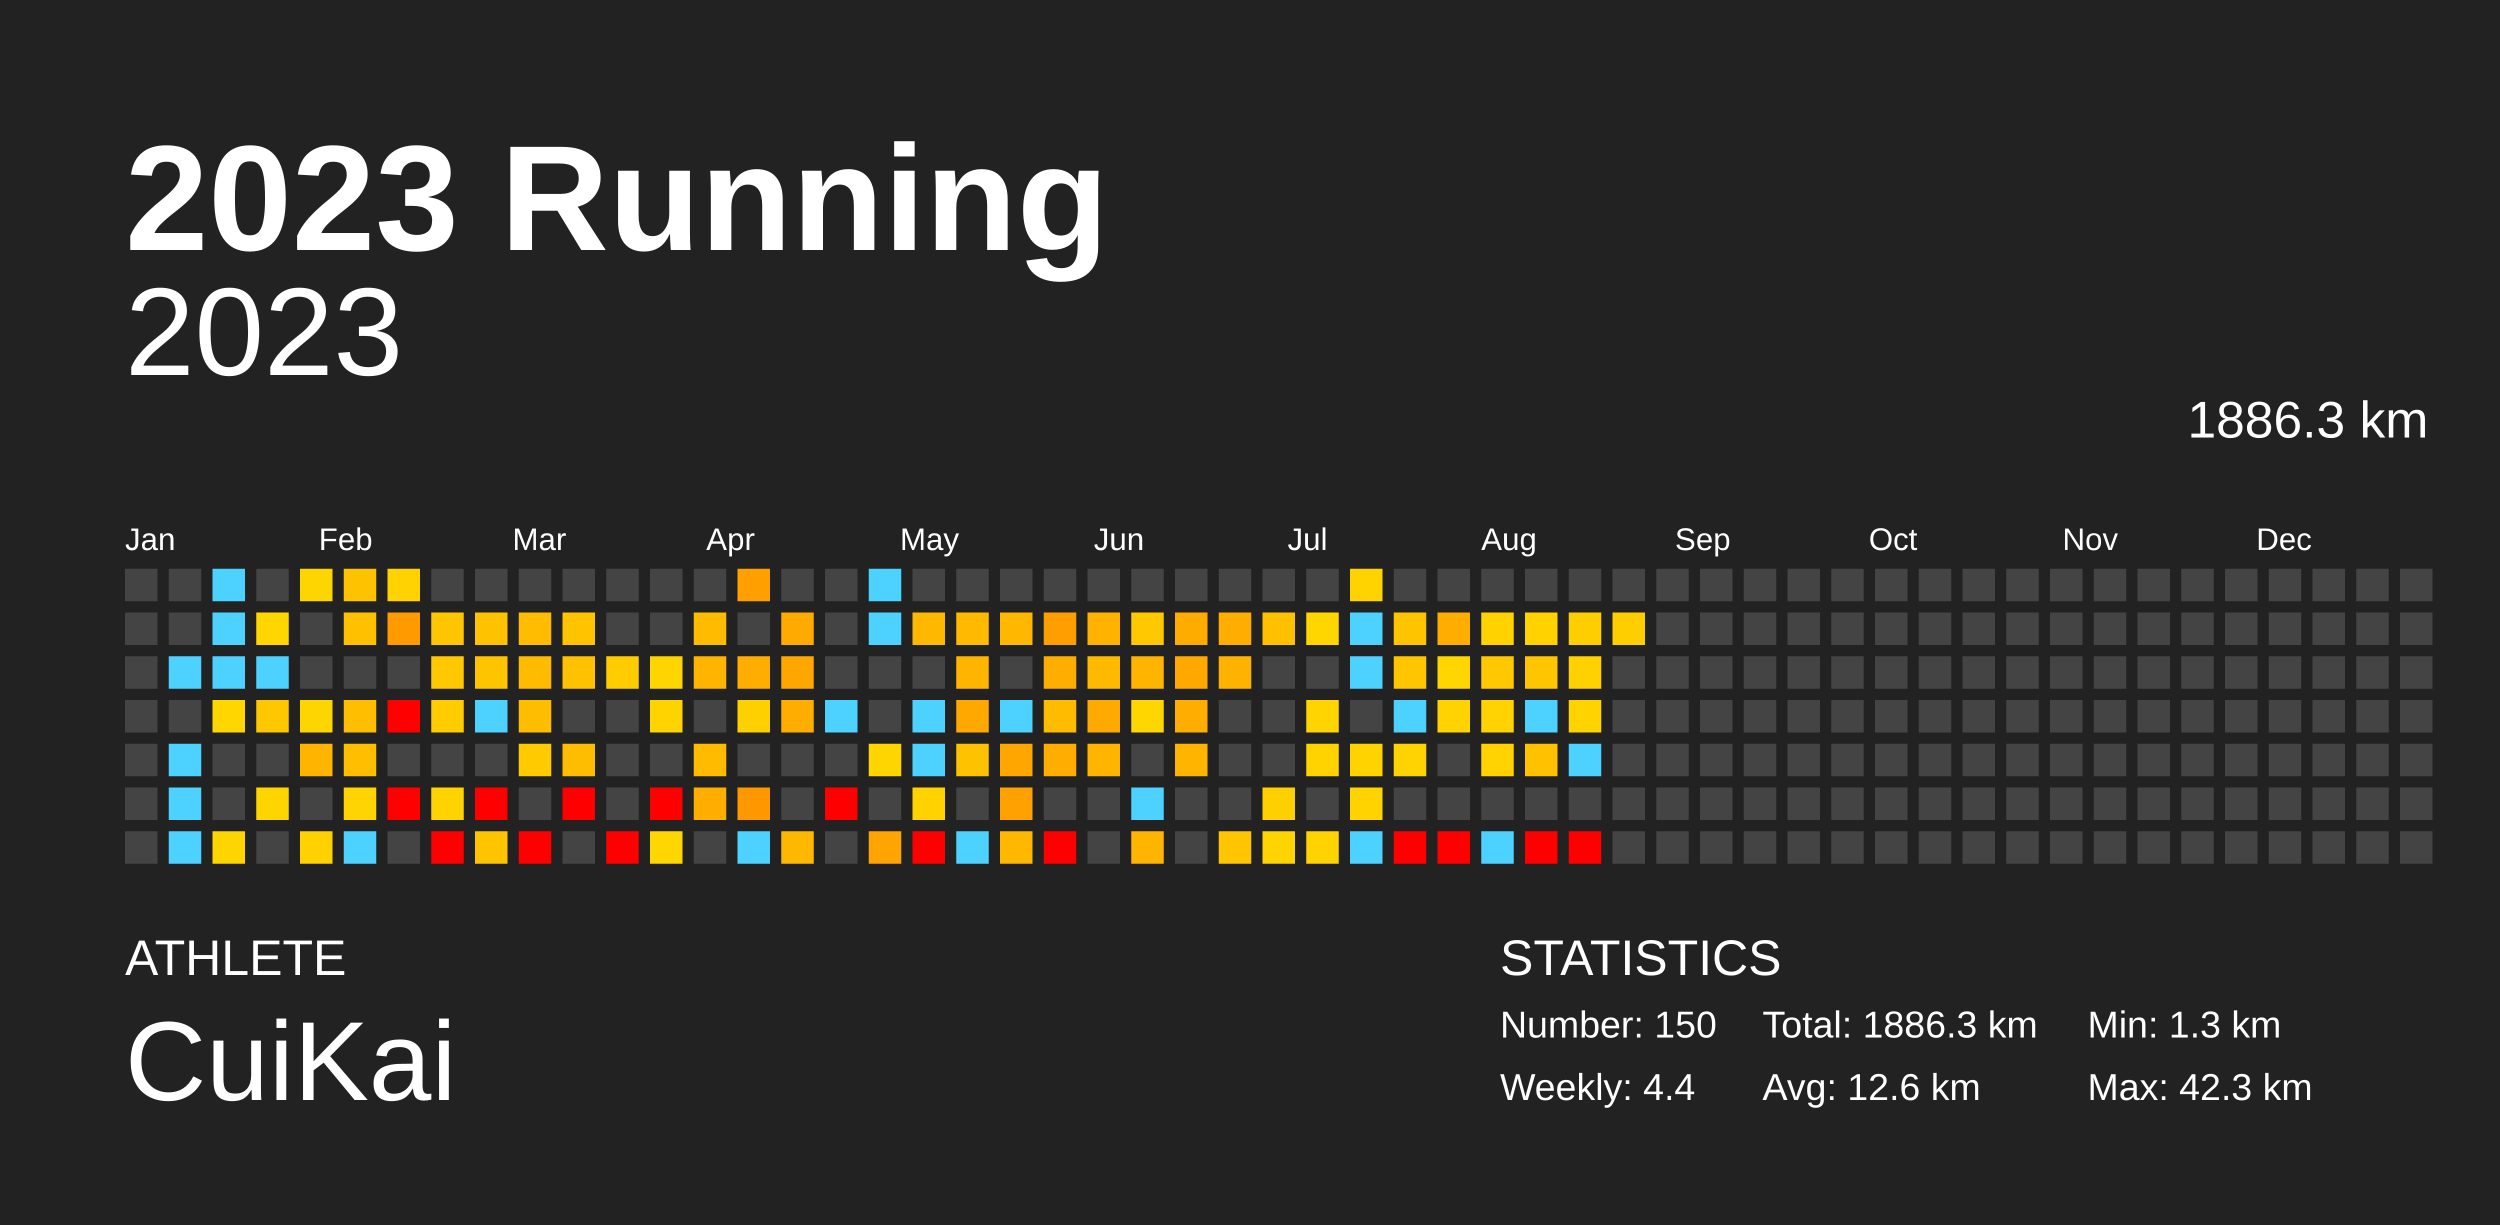
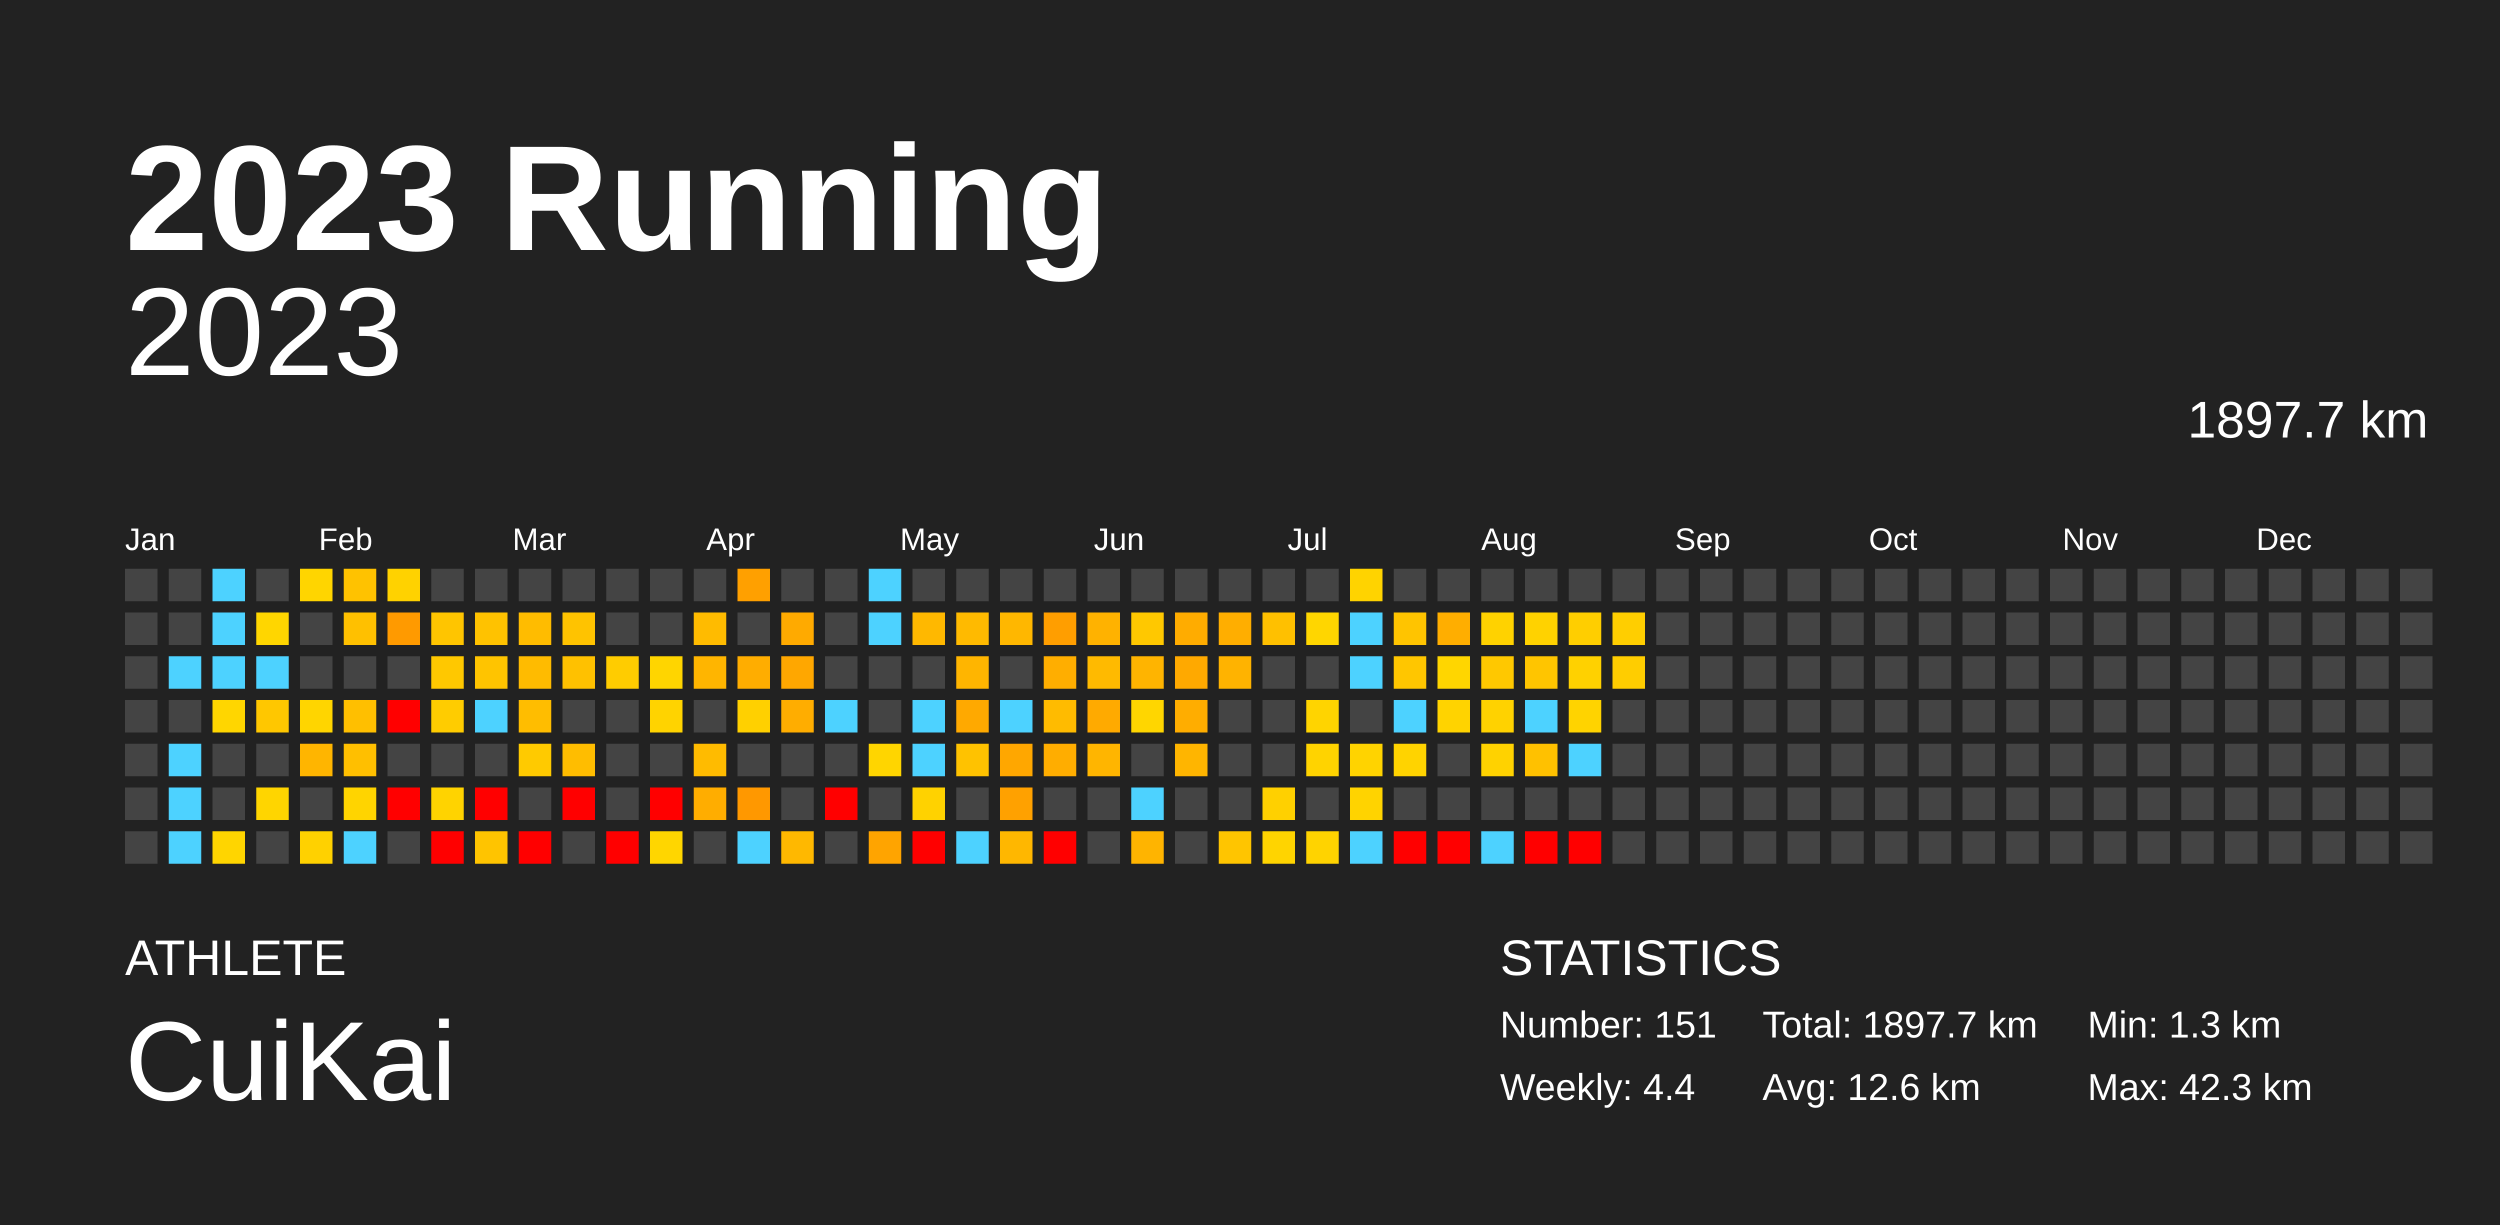
<svg xmlns="http://www.w3.org/2000/svg" baseProfile="full" height="98mm" version="1.1" viewBox="0,0,200,98" width="200mm">
  <defs />
  <rect fill="#222222" height="98" width="200" x="0" y="0" />
  <text fill="#FFFFFF" style="font-size:12px; font-family:Arial; font-weight:bold;" x="10" y="20">2023 Running</text>
  <text fill="#FFFFFF" style="font-size:4px; font-family:Arial" x="10" y="78">ATHLETE</text>
  <text fill="#FFFFFF" style="font-size:9px; font-family:Arial" x="10" y="88">CuiKai</text>
  <text fill="#FFFFFF" style="font-size:4px; font-family:Arial" x="120" y="78">STATISTICS</text>
-   <text fill="#FFFFFF" style="font-size:3px; font-family:Arial" x="120" y="83">Number: 150</text>
+   <text fill="#FFFFFF" style="font-size:3px; font-family:Arial" x="120" y="83">Number: 151</text>
  <text fill="#FFFFFF" style="font-size:3px; font-family:Arial" x="120" y="88">Weekly: 4.4</text>
-   <text fill="#FFFFFF" style="font-size:3px; font-family:Arial" x="141" y="83">Total: 1886.3 km</text>
+   <text fill="#FFFFFF" style="font-size:3px; font-family:Arial" x="141" y="83">Total: 1897.7 km</text>
  <text fill="#FFFFFF" style="font-size:3px; font-family:Arial" x="141" y="88">Avg: 12.6 km</text>
  <text fill="#FFFFFF" style="font-size:3px; font-family:Arial" x="167" y="83">Min: 1.3 km</text>
  <text fill="#FFFFFF" style="font-size:3px; font-family:Arial" x="167" y="88">Max: 42.3 km</text>
  <text alignment-baseline="hanging" fill="#FFFFFF" style="font-size:10.0px; font-family:Arial;" x="10" y="30">2023</text>
-   <text alignment-baseline="hanging" fill="#FFFFFF" style="font-size:4.125px; font-family:Arial;" x="175" y="35">1886.3 km</text>
+   <text alignment-baseline="hanging" fill="#FFFFFF" style="font-size:4.125px; font-family:Arial;" x="175" y="35">1897.7 km</text>
  <text fill="#FFFFFF" style="font-size:2.5px; font-family:Arial" x="10.0" y="44">Jan</text>
  <text fill="#FFFFFF" style="font-size:2.5px; font-family:Arial" x="25.5" y="44">Feb</text>
  <text fill="#FFFFFF" style="font-size:2.5px; font-family:Arial" x="41.0" y="44">Mar</text>
  <text fill="#FFFFFF" style="font-size:2.5px; font-family:Arial" x="56.5" y="44">Apr</text>
  <text fill="#FFFFFF" style="font-size:2.5px; font-family:Arial" x="72.0" y="44">May</text>
  <text fill="#FFFFFF" style="font-size:2.5px; font-family:Arial" x="87.5" y="44">Jun</text>
  <text fill="#FFFFFF" style="font-size:2.5px; font-family:Arial" x="103.0" y="44">Jul</text>
  <text fill="#FFFFFF" style="font-size:2.5px; font-family:Arial" x="118.5" y="44">Aug</text>
  <text fill="#FFFFFF" style="font-size:2.5px; font-family:Arial" x="134.0" y="44">Sep</text>
  <text fill="#FFFFFF" style="font-size:2.5px; font-family:Arial" x="149.5" y="44">Oct</text>
  <text fill="#FFFFFF" style="font-size:2.5px; font-family:Arial" x="165.0" y="44">Nov</text>
  <text fill="#FFFFFF" style="font-size:2.5px; font-family:Arial" x="180.5" y="44">Dec</text>
  <rect fill="#444444" height="2.6" width="2.6" x="10.0" y="45.5" />
  <rect fill="#444444" height="2.6" width="2.6" x="10.0" y="49.0" />
  <rect fill="#444444" height="2.6" width="2.6" x="10.0" y="52.5" />
  <rect fill="#444444" height="2.6" width="2.6" x="10.0" y="56.0" />
  <rect fill="#444444" height="2.6" width="2.6" x="10.0" y="59.5" />
  <rect fill="#444444" height="2.6" width="2.6" x="10.0" y="63.0" />
  <rect fill="#444444" height="2.6" width="2.6" x="10.0" y="66.5" />
  <rect fill="#444444" height="2.6" width="2.6" x="13.5" y="45.5" />
  <rect fill="#444444" height="2.6" width="2.6" x="13.5" y="49.0" />
  <rect fill="#4dd2ff" height="2.6" width="2.6" x="13.5" y="52.5" />
  <rect fill="#444444" height="2.6" width="2.6" x="13.5" y="56.0" />
  <rect fill="#4dd2ff" height="2.6" width="2.6" x="13.5" y="59.5" />
  <rect fill="#4dd2ff" height="2.6" width="2.6" x="13.5" y="63.0" />
  <rect fill="#4dd2ff" height="2.6" width="2.6" x="13.5" y="66.5" />
  <rect fill="#4dd2ff" height="2.6" width="2.6" x="17.0" y="45.5" />
  <rect fill="#4dd2ff" height="2.6" width="2.6" x="17.0" y="49.0" />
  <rect fill="#4dd2ff" height="2.6" width="2.6" x="17.0" y="52.5" />
  <rect fill="#ffd600" height="2.6" width="2.6" x="17.0" y="56.0" />
  <rect fill="#444444" height="2.6" width="2.6" x="17.0" y="59.5" />
  <rect fill="#444444" height="2.6" width="2.6" x="17.0" y="63.0" />
  <rect fill="#ffd500" height="2.6" width="2.6" x="17.0" y="66.5" />
  <rect fill="#444444" height="2.6" width="2.6" x="20.5" y="45.5" />
  <rect fill="#ffd600" height="2.6" width="2.6" x="20.5" y="49.0" />
  <rect fill="#4dd2ff" height="2.6" width="2.6" x="20.5" y="52.5" />
  <rect fill="#ffc700" height="2.6" width="2.6" x="20.5" y="56.0" />
  <rect fill="#444444" height="2.6" width="2.6" x="20.5" y="59.5" />
  <rect fill="#ffd500" height="2.6" width="2.6" x="20.5" y="63.0" />
  <rect fill="#444444" height="2.6" width="2.6" x="20.5" y="66.5" />
  <rect fill="#ffd500" height="2.6" width="2.6" x="24.0" y="45.5" />
  <rect fill="#444444" height="2.6" width="2.6" x="24.0" y="49.0" />
  <rect fill="#444444" height="2.6" width="2.6" x="24.0" y="52.5" />
  <rect fill="#ffd500" height="2.6" width="2.6" x="24.0" y="56.0" />
  <rect fill="#ffb500" height="2.6" width="2.6" x="24.0" y="59.5" />
  <rect fill="#444444" height="2.6" width="2.6" x="24.0" y="63.0" />
  <rect fill="#ffd100" height="2.6" width="2.6" x="24.0" y="66.5" />
  <rect fill="#ffc200" height="2.6" width="2.6" x="27.5" y="45.5" />
  <rect fill="#ffc000" height="2.6" width="2.6" x="27.5" y="49.0" />
  <rect fill="#444444" height="2.6" width="2.6" x="27.5" y="52.5" />
  <rect fill="#ffbf00" height="2.6" width="2.6" x="27.5" y="56.0" />
  <rect fill="#ffbf00" height="2.6" width="2.6" x="27.5" y="59.5" />
  <rect fill="#ffd400" height="2.6" width="2.6" x="27.5" y="63.0" />
  <rect fill="#4dd2ff" height="2.6" width="2.6" x="27.5" y="66.5" />
  <rect fill="#ffd200" height="2.6" width="2.6" x="31.0" y="45.5" />
  <rect fill="#ff9a00" height="2.6" width="2.6" x="31.0" y="49.0" />
  <rect fill="#444444" height="2.6" width="2.6" x="31.0" y="52.5" />
  <rect fill="red" height="2.6" width="2.6" x="31.0" y="56.0" />
  <rect fill="#444444" height="2.6" width="2.6" x="31.0" y="59.5" />
  <rect fill="red" height="2.6" width="2.6" x="31.0" y="63.0" />
  <rect fill="#444444" height="2.6" width="2.6" x="31.0" y="66.5" />
  <rect fill="#444444" height="2.6" width="2.6" x="34.5" y="45.5" />
  <rect fill="#ffc500" height="2.6" width="2.6" x="34.5" y="49.0" />
  <rect fill="#ffc800" height="2.6" width="2.6" x="34.5" y="52.5" />
  <rect fill="#ffcc00" height="2.6" width="2.6" x="34.5" y="56.0" />
  <rect fill="#444444" height="2.6" width="2.6" x="34.5" y="59.5" />
  <rect fill="#ffd300" height="2.6" width="2.6" x="34.5" y="63.0" />
  <rect fill="red" height="2.6" width="2.6" x="34.5" y="66.5" />
  <rect fill="#444444" height="2.6" width="2.6" x="38.0" y="45.5" />
  <rect fill="#ffc200" height="2.6" width="2.6" x="38.0" y="49.0" />
  <rect fill="#ffc400" height="2.6" width="2.6" x="38.0" y="52.5" />
  <rect fill="#4dd2ff" height="2.6" width="2.6" x="38.0" y="56.0" />
  <rect fill="#444444" height="2.6" width="2.6" x="38.0" y="59.5" />
  <rect fill="red" height="2.6" width="2.6" x="38.0" y="63.0" />
  <rect fill="#ffc400" height="2.6" width="2.6" x="38.0" y="66.5" />
  <rect fill="#444444" height="2.6" width="2.6" x="41.5" y="45.5" />
  <rect fill="#ffbc00" height="2.6" width="2.6" x="41.5" y="49.0" />
  <rect fill="#ffbb00" height="2.6" width="2.6" x="41.5" y="52.5" />
  <rect fill="#ffbd00" height="2.6" width="2.6" x="41.5" y="56.0" />
  <rect fill="#ffca00" height="2.6" width="2.6" x="41.5" y="59.5" />
  <rect fill="#444444" height="2.6" width="2.6" x="41.5" y="63.0" />
  <rect fill="red" height="2.6" width="2.6" x="41.5" y="66.5" />
  <rect fill="#444444" height="2.6" width="2.6" x="45.0" y="45.5" />
  <rect fill="#ffc300" height="2.6" width="2.6" x="45.0" y="49.0" />
  <rect fill="#ffc100" height="2.6" width="2.6" x="45.0" y="52.5" />
  <rect fill="#444444" height="2.6" width="2.6" x="45.0" y="56.0" />
  <rect fill="#ffbd00" height="2.6" width="2.6" x="45.0" y="59.5" />
  <rect fill="red" height="2.6" width="2.6" x="45.0" y="63.0" />
  <rect fill="#444444" height="2.6" width="2.6" x="45.0" y="66.5" />
  <rect fill="#444444" height="2.6" width="2.6" x="48.5" y="45.5" />
  <rect fill="#444444" height="2.6" width="2.6" x="48.5" y="49.0" />
  <rect fill="#ffcc00" height="2.6" width="2.6" x="48.5" y="52.5" />
  <rect fill="#444444" height="2.6" width="2.6" x="48.5" y="56.0" />
  <rect fill="#444444" height="2.6" width="2.6" x="48.5" y="59.5" />
  <rect fill="#444444" height="2.6" width="2.6" x="48.5" y="63.0" />
  <rect fill="red" height="2.6" width="2.6" x="48.5" y="66.5" />
  <rect fill="#444444" height="2.6" width="2.6" x="52.0" y="45.5" />
  <rect fill="#444444" height="2.6" width="2.6" x="52.0" y="49.0" />
  <rect fill="#ffd500" height="2.6" width="2.6" x="52.0" y="52.5" />
  <rect fill="#ffd300" height="2.6" width="2.6" x="52.0" y="56.0" />
  <rect fill="#444444" height="2.6" width="2.6" x="52.0" y="59.5" />
  <rect fill="red" height="2.6" width="2.6" x="52.0" y="63.0" />
  <rect fill="#ffd600" height="2.6" width="2.6" x="52.0" y="66.5" />
  <rect fill="#444444" height="2.6" width="2.6" x="55.5" y="45.5" />
  <rect fill="#ffbb00" height="2.6" width="2.6" x="55.5" y="49.0" />
  <rect fill="#ffb500" height="2.6" width="2.6" x="55.5" y="52.5" />
  <rect fill="#444444" height="2.6" width="2.6" x="55.5" y="56.0" />
  <rect fill="#ffbb00" height="2.6" width="2.6" x="55.5" y="59.5" />
  <rect fill="#ffad00" height="2.6" width="2.6" x="55.5" y="63.0" />
  <rect fill="#444444" height="2.6" width="2.6" x="55.5" y="66.5" />
  <rect fill="#ffa000" height="2.6" width="2.6" x="59.0" y="45.5" />
  <rect fill="#444444" height="2.6" width="2.6" x="59.0" y="49.0" />
  <rect fill="#ffad00" height="2.6" width="2.6" x="59.0" y="52.5" />
  <rect fill="#ffd000" height="2.6" width="2.6" x="59.0" y="56.0" />
  <rect fill="#444444" height="2.6" width="2.6" x="59.0" y="59.5" />
  <rect fill="#ff9800" height="2.6" width="2.6" x="59.0" y="63.0" />
  <rect fill="#4dd2ff" height="2.6" width="2.6" x="59.0" y="66.5" />
  <rect fill="#444444" height="2.6" width="2.6" x="62.5" y="45.5" />
  <rect fill="#ffaa00" height="2.6" width="2.6" x="62.5" y="49.0" />
  <rect fill="#ffa700" height="2.6" width="2.6" x="62.5" y="52.5" />
  <rect fill="#ffad00" height="2.6" width="2.6" x="62.5" y="56.0" />
  <rect fill="#444444" height="2.6" width="2.6" x="62.5" y="59.5" />
  <rect fill="#444444" height="2.6" width="2.6" x="62.5" y="63.0" />
  <rect fill="#ffb800" height="2.6" width="2.6" x="62.5" y="66.5" />
  <rect fill="#444444" height="2.6" width="2.6" x="66.0" y="45.5" />
  <rect fill="#444444" height="2.6" width="2.6" x="66.0" y="49.0" />
  <rect fill="#444444" height="2.6" width="2.6" x="66.0" y="52.5" />
  <rect fill="#4dd2ff" height="2.6" width="2.6" x="66.0" y="56.0" />
  <rect fill="#444444" height="2.6" width="2.6" x="66.0" y="59.5" />
  <rect fill="red" height="2.6" width="2.6" x="66.0" y="63.0" />
  <rect fill="#444444" height="2.6" width="2.6" x="66.0" y="66.5" />
  <rect fill="#4dd2ff" height="2.6" width="2.6" x="69.5" y="45.5" />
  <rect fill="#4dd2ff" height="2.6" width="2.6" x="69.5" y="49.0" />
  <rect fill="#444444" height="2.6" width="2.6" x="69.5" y="52.5" />
  <rect fill="#444444" height="2.6" width="2.6" x="69.5" y="56.0" />
  <rect fill="#ffd500" height="2.6" width="2.6" x="69.5" y="59.5" />
  <rect fill="#444444" height="2.6" width="2.6" x="69.5" y="63.0" />
  <rect fill="#ffa400" height="2.6" width="2.6" x="69.5" y="66.5" />
  <rect fill="#444444" height="2.6" width="2.6" x="73.0" y="45.5" />
  <rect fill="#ffb800" height="2.6" width="2.6" x="73.0" y="49.0" />
  <rect fill="#444444" height="2.6" width="2.6" x="73.0" y="52.5" />
  <rect fill="#4dd2ff" height="2.6" width="2.6" x="73.0" y="56.0" />
  <rect fill="#4dd2ff" height="2.6" width="2.6" x="73.0" y="59.5" />
  <rect fill="#ffd200" height="2.6" width="2.6" x="73.0" y="63.0" />
  <rect fill="red" height="2.6" width="2.6" x="73.0" y="66.5" />
  <rect fill="#444444" height="2.6" width="2.6" x="76.5" y="45.5" />
  <rect fill="#ffba00" height="2.6" width="2.6" x="76.5" y="49.0" />
  <rect fill="#ffb500" height="2.6" width="2.6" x="76.5" y="52.5" />
  <rect fill="#ffa900" height="2.6" width="2.6" x="76.5" y="56.0" />
  <rect fill="#ffc200" height="2.6" width="2.6" x="76.5" y="59.5" />
  <rect fill="#444444" height="2.6" width="2.6" x="76.5" y="63.0" />
  <rect fill="#4dd2ff" height="2.6" width="2.6" x="76.5" y="66.5" />
  <rect fill="#444444" height="2.6" width="2.6" x="80.0" y="45.5" />
  <rect fill="#ffb700" height="2.6" width="2.6" x="80.0" y="49.0" />
  <rect fill="#444444" height="2.6" width="2.6" x="80.0" y="52.5" />
  <rect fill="#4dd2ff" height="2.6" width="2.6" x="80.0" y="56.0" />
  <rect fill="#ffa700" height="2.6" width="2.6" x="80.0" y="59.5" />
  <rect fill="#ffa100" height="2.6" width="2.6" x="80.0" y="63.0" />
  <rect fill="#ffb700" height="2.6" width="2.6" x="80.0" y="66.5" />
  <rect fill="#444444" height="2.6" width="2.6" x="83.5" y="45.5" />
  <rect fill="#ff9e00" height="2.6" width="2.6" x="83.5" y="49.0" />
  <rect fill="#ffae00" height="2.6" width="2.6" x="83.5" y="52.5" />
  <rect fill="#ffbb00" height="2.6" width="2.6" x="83.5" y="56.0" />
  <rect fill="#ffad00" height="2.6" width="2.6" x="83.5" y="59.5" />
  <rect fill="#444444" height="2.6" width="2.6" x="83.5" y="63.0" />
  <rect fill="red" height="2.6" width="2.6" x="83.5" y="66.5" />
  <rect fill="#444444" height="2.6" width="2.6" x="87.0" y="45.5" />
  <rect fill="#ffb200" height="2.6" width="2.6" x="87.0" y="49.0" />
  <rect fill="#ffba00" height="2.6" width="2.6" x="87.0" y="52.5" />
  <rect fill="#ffaa00" height="2.6" width="2.6" x="87.0" y="56.0" />
  <rect fill="#ffb500" height="2.6" width="2.6" x="87.0" y="59.5" />
  <rect fill="#444444" height="2.6" width="2.6" x="87.0" y="63.0" />
  <rect fill="#444444" height="2.6" width="2.6" x="87.0" y="66.5" />
  <rect fill="#444444" height="2.6" width="2.6" x="90.5" y="45.5" />
  <rect fill="#ffc800" height="2.6" width="2.6" x="90.5" y="49.0" />
  <rect fill="#ffb400" height="2.6" width="2.6" x="90.5" y="52.5" />
  <rect fill="#ffd600" height="2.6" width="2.6" x="90.5" y="56.0" />
  <rect fill="#444444" height="2.6" width="2.6" x="90.5" y="59.5" />
  <rect fill="#4dd2ff" height="2.6" width="2.6" x="90.5" y="63.0" />
  <rect fill="#ffb400" height="2.6" width="2.6" x="90.5" y="66.5" />
  <rect fill="#444444" height="2.6" width="2.6" x="94.0" y="45.5" />
  <rect fill="#ffac00" height="2.6" width="2.6" x="94.0" y="49.0" />
  <rect fill="#ffa900" height="2.6" width="2.6" x="94.0" y="52.5" />
  <rect fill="#ffad00" height="2.6" width="2.6" x="94.0" y="56.0" />
  <rect fill="#ffb500" height="2.6" width="2.6" x="94.0" y="59.5" />
  <rect fill="#444444" height="2.6" width="2.6" x="94.0" y="63.0" />
  <rect fill="#444444" height="2.6" width="2.6" x="94.0" y="66.5" />
  <rect fill="#444444" height="2.6" width="2.6" x="97.5" y="45.5" />
  <rect fill="#ffae00" height="2.6" width="2.6" x="97.5" y="49.0" />
  <rect fill="#ffb300" height="2.6" width="2.6" x="97.5" y="52.5" />
  <rect fill="#444444" height="2.6" width="2.6" x="97.5" y="56.0" />
  <rect fill="#444444" height="2.6" width="2.6" x="97.5" y="59.5" />
  <rect fill="#444444" height="2.6" width="2.6" x="97.5" y="63.0" />
  <rect fill="#ffc500" height="2.6" width="2.6" x="97.5" y="66.5" />
  <rect fill="#444444" height="2.6" width="2.6" x="101.0" y="45.5" />
  <rect fill="#ffc000" height="2.6" width="2.6" x="101.0" y="49.0" />
  <rect fill="#444444" height="2.6" width="2.6" x="101.0" y="52.5" />
  <rect fill="#444444" height="2.6" width="2.6" x="101.0" y="56.0" />
  <rect fill="#444444" height="2.6" width="2.6" x="101.0" y="59.5" />
  <rect fill="#ffd000" height="2.6" width="2.6" x="101.0" y="63.0" />
  <rect fill="#ffd400" height="2.6" width="2.6" x="101.0" y="66.5" />
  <rect fill="#444444" height="2.6" width="2.6" x="104.5" y="45.5" />
  <rect fill="#ffd600" height="2.6" width="2.6" x="104.5" y="49.0" />
  <rect fill="#444444" height="2.6" width="2.6" x="104.5" y="52.5" />
  <rect fill="#ffd400" height="2.6" width="2.6" x="104.5" y="56.0" />
  <rect fill="#ffd300" height="2.6" width="2.6" x="104.5" y="59.5" />
  <rect fill="#444444" height="2.6" width="2.6" x="104.5" y="63.0" />
  <rect fill="#ffd300" height="2.6" width="2.6" x="104.5" y="66.5" />
  <rect fill="#ffd300" height="2.6" width="2.6" x="108.0" y="45.5" />
  <rect fill="#4dd2ff" height="2.6" width="2.6" x="108.0" y="49.0" />
  <rect fill="#4dd2ff" height="2.6" width="2.6" x="108.0" y="52.5" />
  <rect fill="#444444" height="2.6" width="2.6" x="108.0" y="56.0" />
  <rect fill="#ffd300" height="2.6" width="2.6" x="108.0" y="59.5" />
  <rect fill="#ffd300" height="2.6" width="2.6" x="108.0" y="63.0" />
  <rect fill="#4dd2ff" height="2.6" width="2.6" x="108.0" y="66.5" />
  <rect fill="#444444" height="2.6" width="2.6" x="111.5" y="45.5" />
  <rect fill="#ffc400" height="2.6" width="2.6" x="111.5" y="49.0" />
  <rect fill="#ffc600" height="2.6" width="2.6" x="111.5" y="52.5" />
  <rect fill="#4dd2ff" height="2.6" width="2.6" x="111.5" y="56.0" />
  <rect fill="#ffd300" height="2.6" width="2.6" x="111.5" y="59.5" />
  <rect fill="#444444" height="2.6" width="2.6" x="111.5" y="63.0" />
  <rect fill="red" height="2.6" width="2.6" x="111.5" y="66.5" />
  <rect fill="#444444" height="2.6" width="2.6" x="115.0" y="45.5" />
  <rect fill="#ffae00" height="2.6" width="2.6" x="115.0" y="49.0" />
  <rect fill="#ffd600" height="2.6" width="2.6" x="115.0" y="52.5" />
  <rect fill="#ffd300" height="2.6" width="2.6" x="115.0" y="56.0" />
  <rect fill="#444444" height="2.6" width="2.6" x="115.0" y="59.5" />
  <rect fill="#444444" height="2.6" width="2.6" x="115.0" y="63.0" />
  <rect fill="red" height="2.6" width="2.6" x="115.0" y="66.5" />
  <rect fill="#444444" height="2.6" width="2.6" x="118.5" y="45.5" />
  <rect fill="#ffd200" height="2.6" width="2.6" x="118.5" y="49.0" />
  <rect fill="#ffc800" height="2.6" width="2.6" x="118.5" y="52.5" />
  <rect fill="#ffd200" height="2.6" width="2.6" x="118.5" y="56.0" />
  <rect fill="#ffd200" height="2.6" width="2.6" x="118.5" y="59.5" />
  <rect fill="#444444" height="2.6" width="2.6" x="118.5" y="63.0" />
  <rect fill="#4dd2ff" height="2.6" width="2.6" x="118.5" y="66.5" />
  <rect fill="#444444" height="2.6" width="2.6" x="122.0" y="45.5" />
  <rect fill="#ffd200" height="2.6" width="2.6" x="122.0" y="49.0" />
  <rect fill="#ffc500" height="2.6" width="2.6" x="122.0" y="52.5" />
  <rect fill="#4dd2ff" height="2.6" width="2.6" x="122.0" y="56.0" />
  <rect fill="#ffc100" height="2.6" width="2.6" x="122.0" y="59.5" />
  <rect fill="#444444" height="2.6" width="2.6" x="122.0" y="63.0" />
  <rect fill="red" height="2.6" width="2.6" x="122.0" y="66.5" />
  <rect fill="#444444" height="2.6" width="2.6" x="125.5" y="45.5" />
  <rect fill="#ffce00" height="2.6" width="2.6" x="125.5" y="49.0" />
  <rect fill="#ffd100" height="2.6" width="2.6" x="125.5" y="52.5" />
  <rect fill="#ffd300" height="2.6" width="2.6" x="125.5" y="56.0" />
  <rect fill="#4dd2ff" height="2.6" width="2.6" x="125.5" y="59.5" />
  <rect fill="#444444" height="2.6" width="2.6" x="125.5" y="63.0" />
  <rect fill="red" height="2.6" width="2.6" x="125.5" y="66.5" />
  <rect fill="#444444" height="2.6" width="2.6" x="129.0" y="45.5" />
  <rect fill="#ffce00" height="2.6" width="2.6" x="129.0" y="49.0" />
-   <rect fill="#444444" height="2.6" width="2.6" x="129.0" y="52.5" />
+   <rect fill="#ffcd00" height="2.6" width="2.6" x="129.0" y="52.5" />
  <rect fill="#444444" height="2.6" width="2.6" x="129.0" y="56.0" />
  <rect fill="#444444" height="2.6" width="2.6" x="129.0" y="59.5" />
  <rect fill="#444444" height="2.6" width="2.6" x="129.0" y="63.0" />
  <rect fill="#444444" height="2.6" width="2.6" x="129.0" y="66.5" />
  <rect fill="#444444" height="2.6" width="2.6" x="132.5" y="45.5" />
  <rect fill="#444444" height="2.6" width="2.6" x="132.5" y="49.0" />
  <rect fill="#444444" height="2.6" width="2.6" x="132.5" y="52.5" />
  <rect fill="#444444" height="2.6" width="2.6" x="132.5" y="56.0" />
  <rect fill="#444444" height="2.6" width="2.6" x="132.5" y="59.5" />
  <rect fill="#444444" height="2.6" width="2.6" x="132.5" y="63.0" />
  <rect fill="#444444" height="2.6" width="2.6" x="132.5" y="66.5" />
  <rect fill="#444444" height="2.6" width="2.6" x="136.0" y="45.5" />
  <rect fill="#444444" height="2.6" width="2.6" x="136.0" y="49.0" />
  <rect fill="#444444" height="2.6" width="2.6" x="136.0" y="52.5" />
  <rect fill="#444444" height="2.6" width="2.6" x="136.0" y="56.0" />
  <rect fill="#444444" height="2.6" width="2.6" x="136.0" y="59.5" />
  <rect fill="#444444" height="2.6" width="2.6" x="136.0" y="63.0" />
  <rect fill="#444444" height="2.6" width="2.6" x="136.0" y="66.5" />
  <rect fill="#444444" height="2.6" width="2.6" x="139.5" y="45.5" />
  <rect fill="#444444" height="2.6" width="2.6" x="139.5" y="49.0" />
  <rect fill="#444444" height="2.6" width="2.6" x="139.5" y="52.5" />
  <rect fill="#444444" height="2.6" width="2.6" x="139.5" y="56.0" />
  <rect fill="#444444" height="2.6" width="2.6" x="139.5" y="59.5" />
  <rect fill="#444444" height="2.6" width="2.6" x="139.5" y="63.0" />
  <rect fill="#444444" height="2.6" width="2.6" x="139.5" y="66.5" />
  <rect fill="#444444" height="2.6" width="2.6" x="143.0" y="45.5" />
  <rect fill="#444444" height="2.6" width="2.6" x="143.0" y="49.0" />
  <rect fill="#444444" height="2.6" width="2.6" x="143.0" y="52.5" />
  <rect fill="#444444" height="2.6" width="2.6" x="143.0" y="56.0" />
  <rect fill="#444444" height="2.6" width="2.6" x="143.0" y="59.5" />
  <rect fill="#444444" height="2.6" width="2.6" x="143.0" y="63.0" />
  <rect fill="#444444" height="2.6" width="2.6" x="143.0" y="66.5" />
  <rect fill="#444444" height="2.6" width="2.6" x="146.5" y="45.5" />
  <rect fill="#444444" height="2.6" width="2.6" x="146.5" y="49.0" />
  <rect fill="#444444" height="2.6" width="2.6" x="146.5" y="52.5" />
  <rect fill="#444444" height="2.6" width="2.6" x="146.5" y="56.0" />
  <rect fill="#444444" height="2.6" width="2.6" x="146.5" y="59.5" />
  <rect fill="#444444" height="2.6" width="2.6" x="146.5" y="63.0" />
  <rect fill="#444444" height="2.6" width="2.6" x="146.5" y="66.5" />
  <rect fill="#444444" height="2.6" width="2.6" x="150.0" y="45.5" />
  <rect fill="#444444" height="2.6" width="2.6" x="150.0" y="49.0" />
  <rect fill="#444444" height="2.6" width="2.6" x="150.0" y="52.5" />
  <rect fill="#444444" height="2.6" width="2.6" x="150.0" y="56.0" />
  <rect fill="#444444" height="2.6" width="2.6" x="150.0" y="59.5" />
  <rect fill="#444444" height="2.6" width="2.6" x="150.0" y="63.0" />
  <rect fill="#444444" height="2.6" width="2.6" x="150.0" y="66.5" />
  <rect fill="#444444" height="2.6" width="2.6" x="153.5" y="45.5" />
  <rect fill="#444444" height="2.6" width="2.6" x="153.5" y="49.0" />
  <rect fill="#444444" height="2.6" width="2.6" x="153.5" y="52.5" />
  <rect fill="#444444" height="2.6" width="2.6" x="153.5" y="56.0" />
  <rect fill="#444444" height="2.6" width="2.6" x="153.5" y="59.5" />
  <rect fill="#444444" height="2.6" width="2.6" x="153.5" y="63.0" />
  <rect fill="#444444" height="2.6" width="2.6" x="153.5" y="66.5" />
  <rect fill="#444444" height="2.6" width="2.6" x="157.0" y="45.5" />
  <rect fill="#444444" height="2.6" width="2.6" x="157.0" y="49.0" />
  <rect fill="#444444" height="2.6" width="2.6" x="157.0" y="52.5" />
  <rect fill="#444444" height="2.6" width="2.6" x="157.0" y="56.0" />
  <rect fill="#444444" height="2.6" width="2.6" x="157.0" y="59.5" />
  <rect fill="#444444" height="2.6" width="2.6" x="157.0" y="63.0" />
  <rect fill="#444444" height="2.6" width="2.6" x="157.0" y="66.5" />
  <rect fill="#444444" height="2.6" width="2.6" x="160.5" y="45.5" />
  <rect fill="#444444" height="2.6" width="2.6" x="160.5" y="49.0" />
  <rect fill="#444444" height="2.6" width="2.6" x="160.5" y="52.5" />
  <rect fill="#444444" height="2.6" width="2.6" x="160.5" y="56.0" />
  <rect fill="#444444" height="2.6" width="2.6" x="160.5" y="59.5" />
  <rect fill="#444444" height="2.6" width="2.6" x="160.5" y="63.0" />
  <rect fill="#444444" height="2.6" width="2.6" x="160.5" y="66.5" />
  <rect fill="#444444" height="2.6" width="2.6" x="164.0" y="45.5" />
  <rect fill="#444444" height="2.6" width="2.6" x="164.0" y="49.0" />
  <rect fill="#444444" height="2.6" width="2.6" x="164.0" y="52.5" />
  <rect fill="#444444" height="2.6" width="2.6" x="164.0" y="56.0" />
  <rect fill="#444444" height="2.6" width="2.6" x="164.0" y="59.5" />
  <rect fill="#444444" height="2.6" width="2.6" x="164.0" y="63.0" />
  <rect fill="#444444" height="2.6" width="2.6" x="164.0" y="66.5" />
  <rect fill="#444444" height="2.6" width="2.6" x="167.5" y="45.5" />
  <rect fill="#444444" height="2.6" width="2.6" x="167.5" y="49.0" />
  <rect fill="#444444" height="2.6" width="2.6" x="167.5" y="52.5" />
  <rect fill="#444444" height="2.6" width="2.6" x="167.5" y="56.0" />
  <rect fill="#444444" height="2.6" width="2.6" x="167.5" y="59.5" />
  <rect fill="#444444" height="2.6" width="2.6" x="167.5" y="63.0" />
  <rect fill="#444444" height="2.6" width="2.6" x="167.5" y="66.5" />
  <rect fill="#444444" height="2.6" width="2.6" x="171.0" y="45.5" />
  <rect fill="#444444" height="2.6" width="2.6" x="171.0" y="49.0" />
  <rect fill="#444444" height="2.6" width="2.6" x="171.0" y="52.5" />
  <rect fill="#444444" height="2.6" width="2.6" x="171.0" y="56.0" />
  <rect fill="#444444" height="2.6" width="2.6" x="171.0" y="59.5" />
  <rect fill="#444444" height="2.6" width="2.6" x="171.0" y="63.0" />
  <rect fill="#444444" height="2.6" width="2.6" x="171.0" y="66.5" />
  <rect fill="#444444" height="2.6" width="2.6" x="174.5" y="45.5" />
  <rect fill="#444444" height="2.6" width="2.6" x="174.5" y="49.0" />
  <rect fill="#444444" height="2.6" width="2.6" x="174.5" y="52.5" />
  <rect fill="#444444" height="2.6" width="2.6" x="174.5" y="56.0" />
  <rect fill="#444444" height="2.6" width="2.6" x="174.5" y="59.5" />
  <rect fill="#444444" height="2.6" width="2.6" x="174.5" y="63.0" />
  <rect fill="#444444" height="2.6" width="2.6" x="174.5" y="66.5" />
  <rect fill="#444444" height="2.6" width="2.6" x="178.0" y="45.5" />
  <rect fill="#444444" height="2.6" width="2.6" x="178.0" y="49.0" />
  <rect fill="#444444" height="2.6" width="2.6" x="178.0" y="52.5" />
  <rect fill="#444444" height="2.6" width="2.6" x="178.0" y="56.0" />
  <rect fill="#444444" height="2.6" width="2.6" x="178.0" y="59.5" />
  <rect fill="#444444" height="2.6" width="2.6" x="178.0" y="63.0" />
  <rect fill="#444444" height="2.6" width="2.6" x="178.0" y="66.5" />
  <rect fill="#444444" height="2.6" width="2.6" x="181.5" y="45.5" />
  <rect fill="#444444" height="2.6" width="2.6" x="181.5" y="49.0" />
  <rect fill="#444444" height="2.6" width="2.6" x="181.5" y="52.5" />
  <rect fill="#444444" height="2.6" width="2.6" x="181.5" y="56.0" />
  <rect fill="#444444" height="2.6" width="2.6" x="181.5" y="59.5" />
  <rect fill="#444444" height="2.6" width="2.6" x="181.5" y="63.0" />
  <rect fill="#444444" height="2.6" width="2.6" x="181.5" y="66.5" />
  <rect fill="#444444" height="2.6" width="2.6" x="185.0" y="45.5" />
  <rect fill="#444444" height="2.6" width="2.6" x="185.0" y="49.0" />
  <rect fill="#444444" height="2.6" width="2.6" x="185.0" y="52.5" />
  <rect fill="#444444" height="2.6" width="2.6" x="185.0" y="56.0" />
  <rect fill="#444444" height="2.6" width="2.6" x="185.0" y="59.5" />
  <rect fill="#444444" height="2.6" width="2.6" x="185.0" y="63.0" />
  <rect fill="#444444" height="2.6" width="2.6" x="185.0" y="66.5" />
  <rect fill="#444444" height="2.6" width="2.6" x="188.5" y="45.5" />
  <rect fill="#444444" height="2.6" width="2.6" x="188.5" y="49.0" />
  <rect fill="#444444" height="2.6" width="2.6" x="188.5" y="52.5" />
  <rect fill="#444444" height="2.6" width="2.6" x="188.5" y="56.0" />
  <rect fill="#444444" height="2.6" width="2.6" x="188.5" y="59.5" />
  <rect fill="#444444" height="2.6" width="2.6" x="188.5" y="63.0" />
  <rect fill="#444444" height="2.6" width="2.6" x="188.5" y="66.5" />
  <rect fill="#444444" height="2.6" width="2.6" x="192.0" y="45.5" />
  <rect fill="#444444" height="2.6" width="2.6" x="192.0" y="49.0" />
  <rect fill="#444444" height="2.6" width="2.6" x="192.0" y="52.5" />
  <rect fill="#444444" height="2.6" width="2.6" x="192.0" y="56.0" />
  <rect fill="#444444" height="2.6" width="2.6" x="192.0" y="59.5" />
  <rect fill="#444444" height="2.6" width="2.6" x="192.0" y="63.0" />
  <rect fill="#444444" height="2.6" width="2.6" x="192.0" y="66.5" />
</svg>
